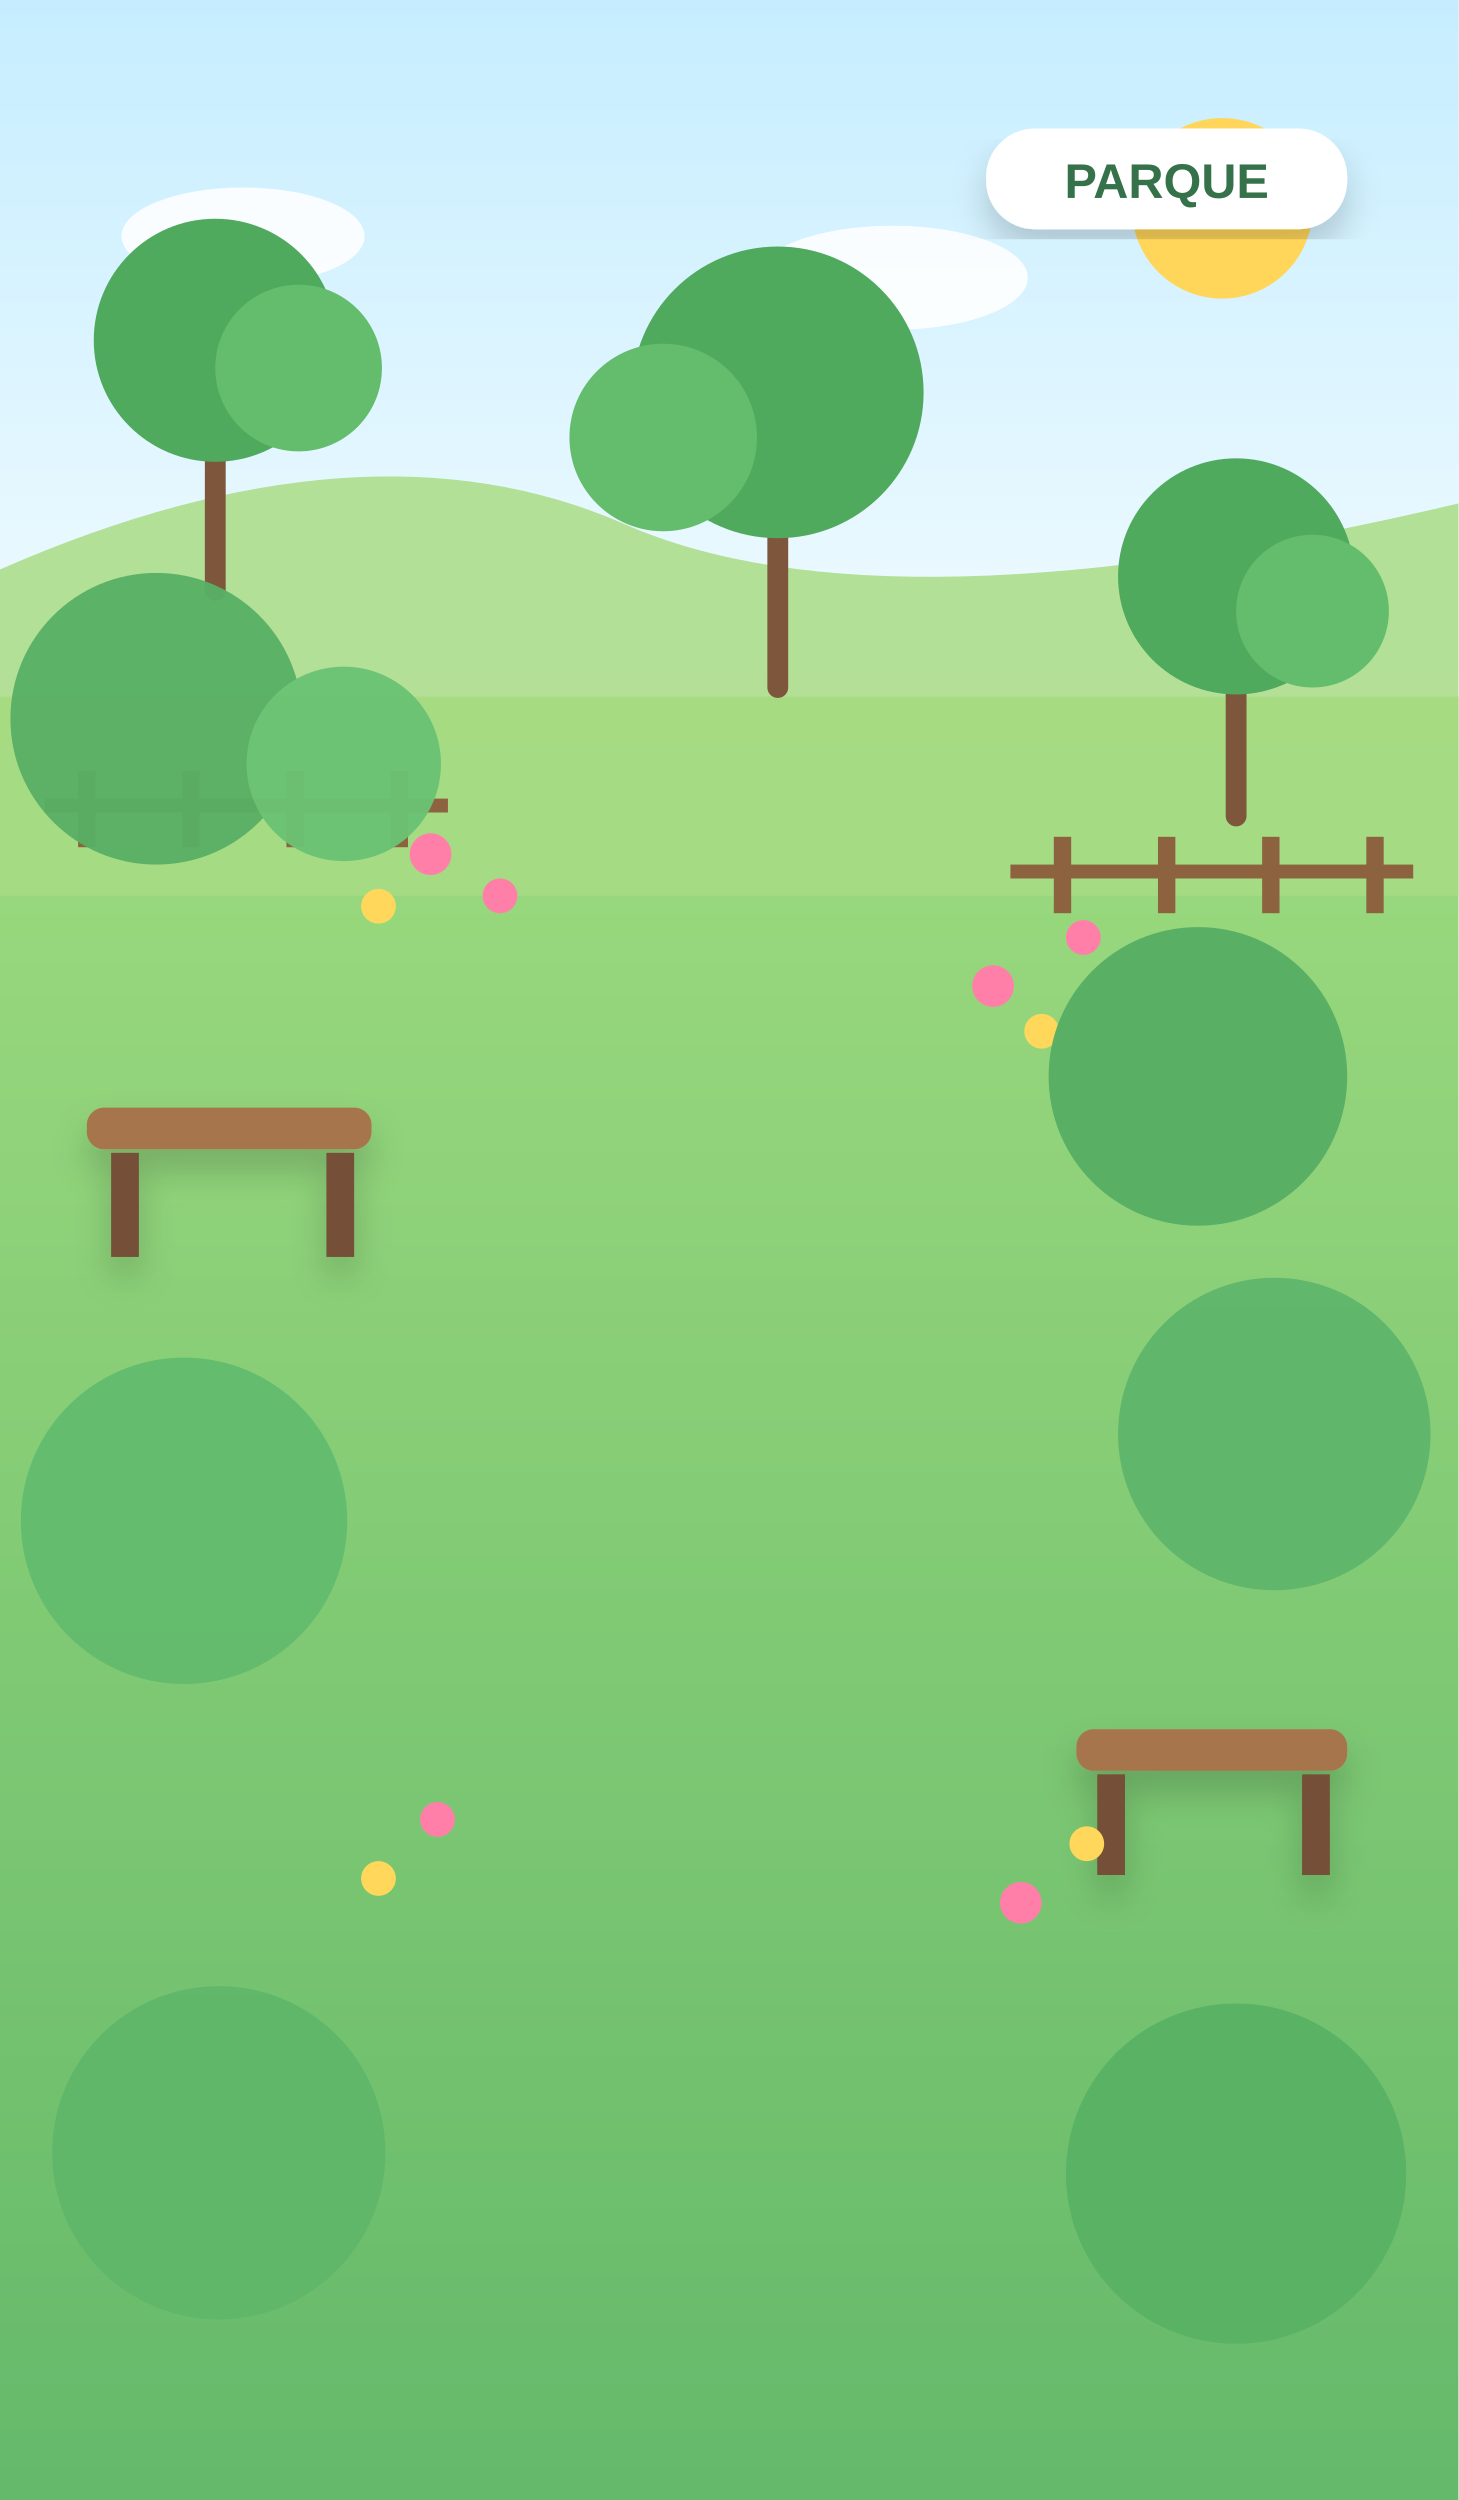
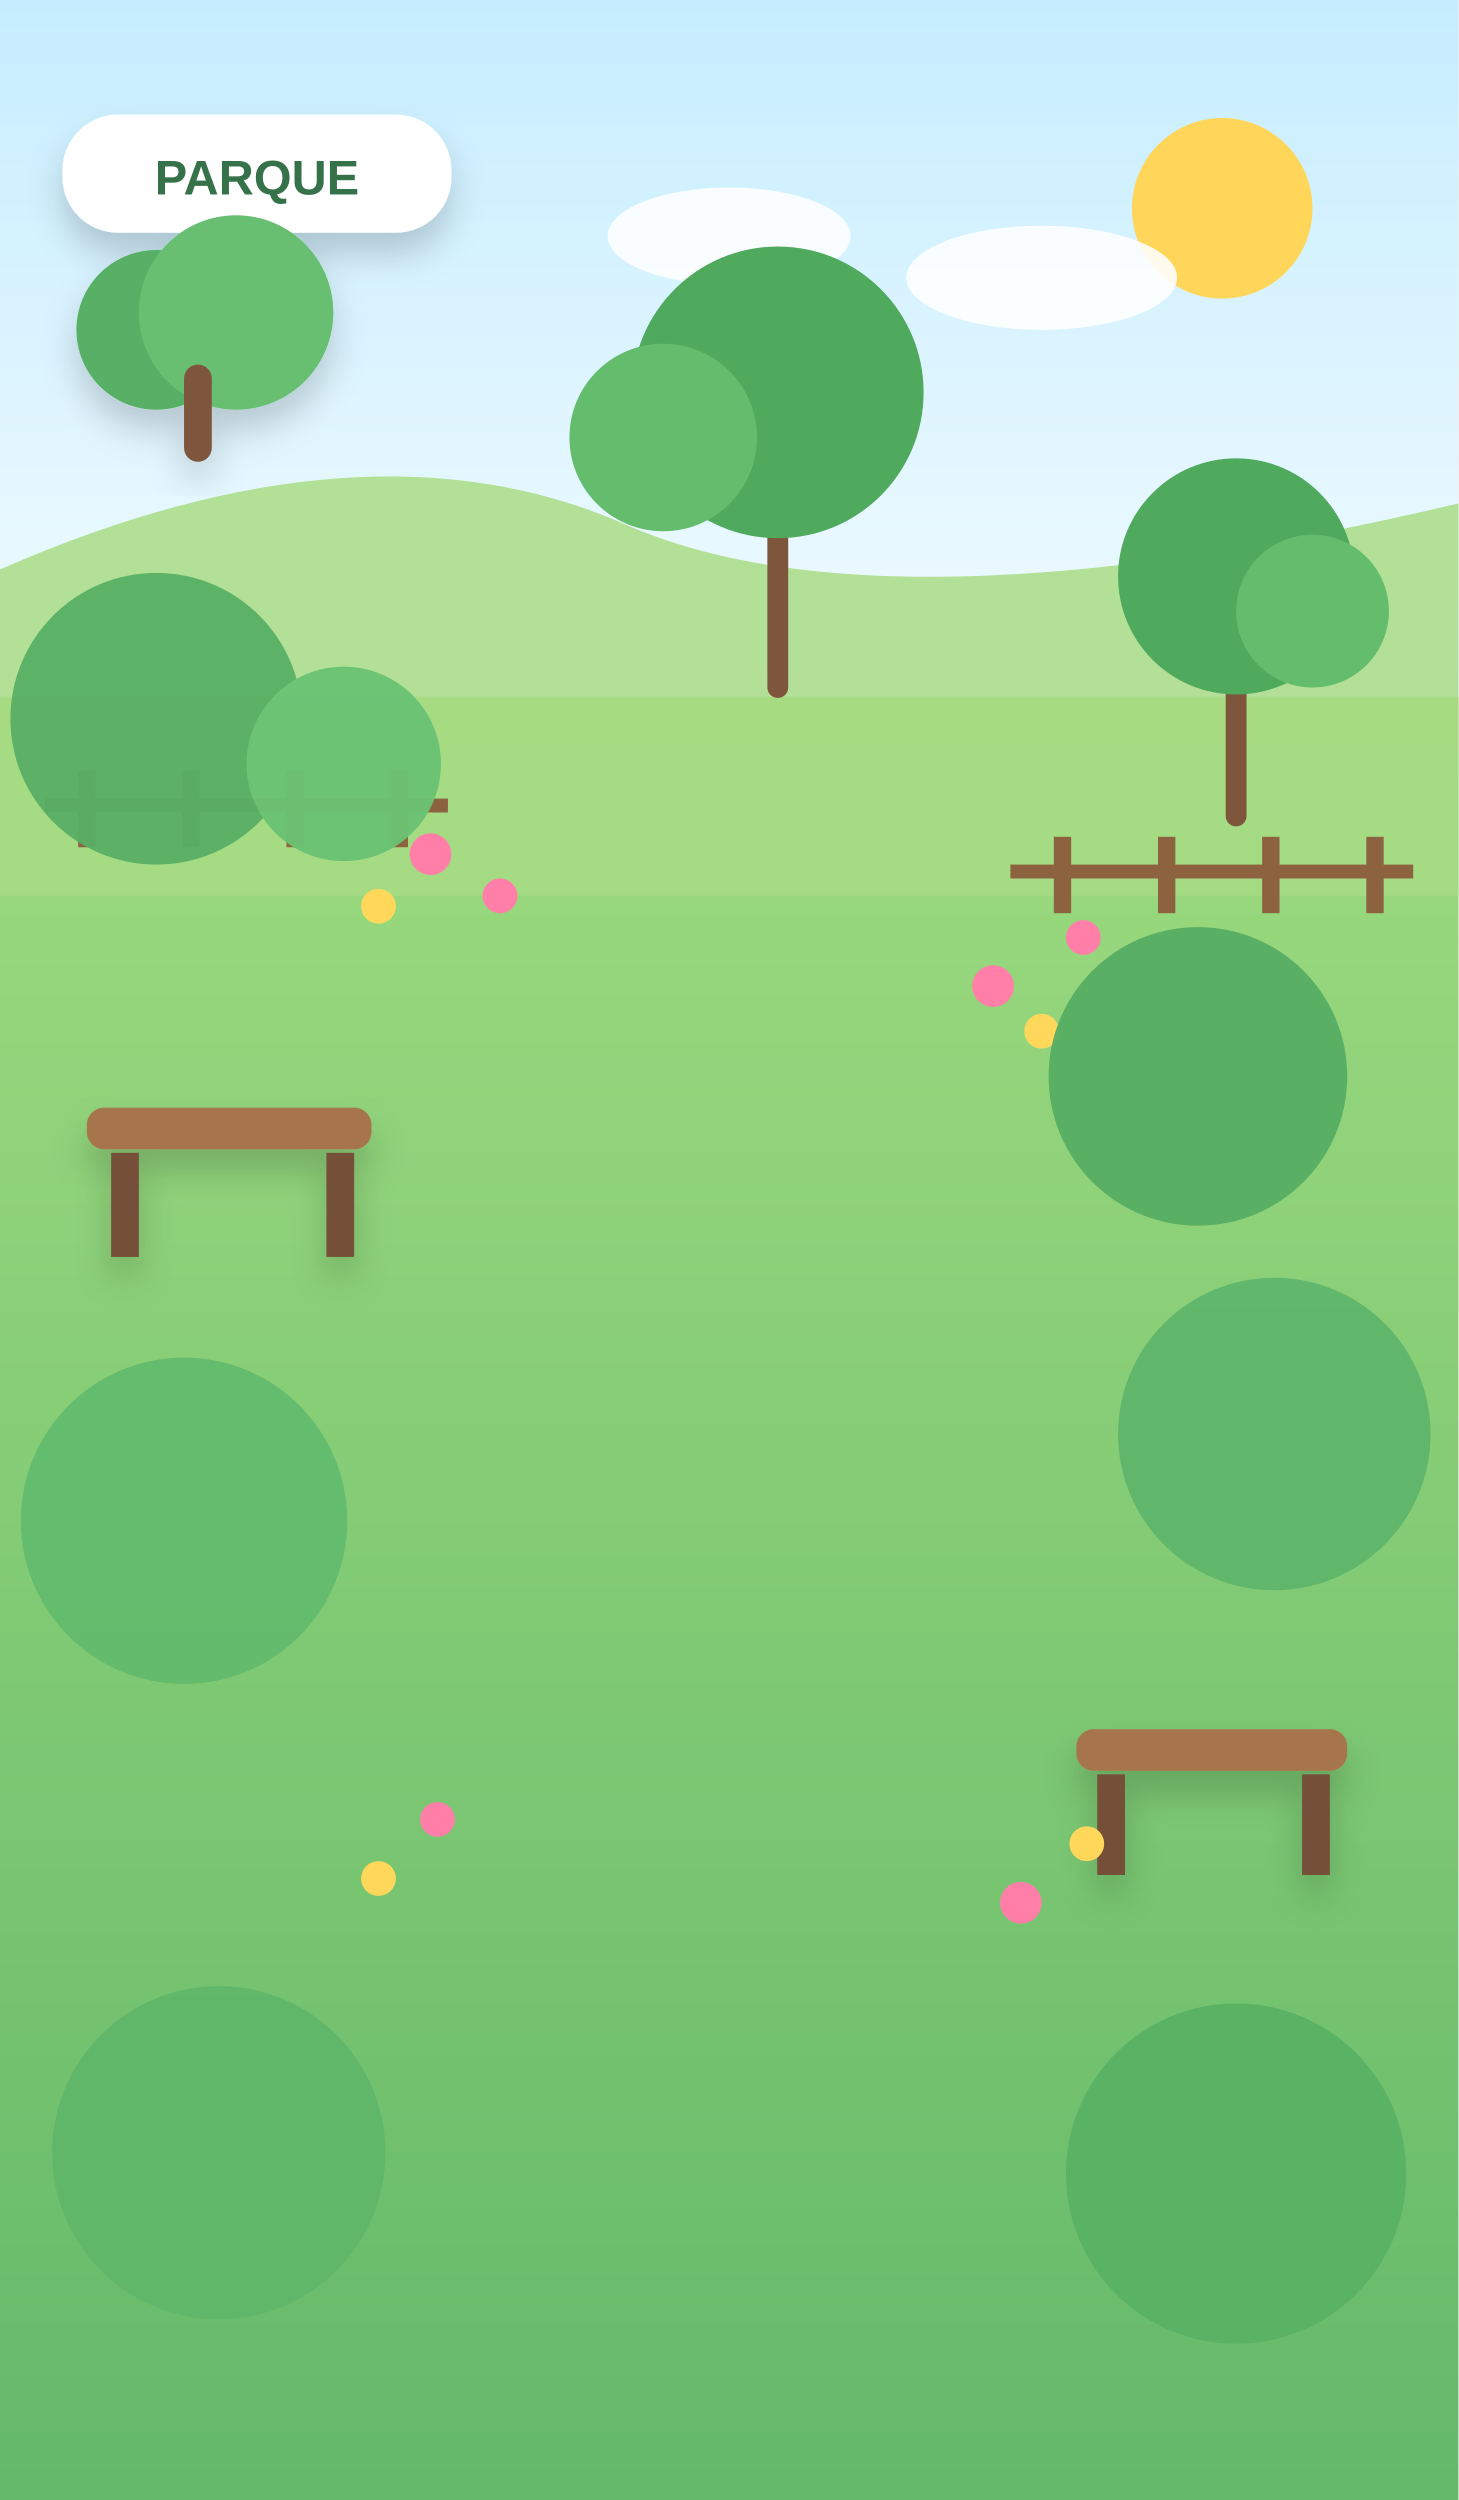
<svg xmlns="http://www.w3.org/2000/svg" viewBox="0 0 420 720">
  <defs>
    <linearGradient id="sky" x1="0" y1="0" x2="0" y2="1">
      <stop stop-color="#c5edff" />
      <stop offset=".28" stop-color="#f1fbff" />
      <stop offset=".281" stop-color="#9edb7f" />
      <stop offset="1" stop-color="#64b96a" />
    </linearGradient>
    <filter id="s">
      <feDropShadow dx="0" dy="6" stdDeviation="5" flood-opacity=".18" />
    </filter>
  </defs>
  <rect width="420" height="720" fill="url(#sky)" />
  <circle cx="352" cy="60" r="26" fill="#ffd65a" />
  <g fill="#fff" opacity=".88">
-     <ellipse cx="70" cy="68" rx="35" ry="14" />
-     <ellipse cx="257" cy="80" rx="39" ry="15" />
+     <ellipse cx="210" cy="68" rx="35" ry="14" />
+     <ellipse cx="300" cy="80" rx="39" ry="15" />
  </g>
  <path d="M0 164 Q105 118 180 151 T420 145 V258 H0Z" fill="#a7dc83" opacity=".84" />
-   <g filter="url(#s)" transform="translate(284 37)">
-     <rect x="0" y="0" width="104" height="29" rx="14" fill="#fff" />
-     <text x="52" y="20" text-anchor="middle" font-family="Arial" font-size="14" font-weight="700" fill="#35714a">PARQUE</text>
+   <g filter="url(#s)" transform="translate(18 33)">
+     <rect x="0" y="0" width="112" height="34" rx="16" fill="#fff" />
+     <text x="56" y="23" text-anchor="middle" font-family="Arial" font-size="14" font-weight="700" fill="#35714a">PARQUE</text>
+     <circle cx="27" cy="62" r="23" fill="#58b066" />
+     <circle cx="50" cy="57" r="28" fill="#68bf72" />
+     <rect x="35" y="72" width="8" height="28" rx="4" fill="#7d563c" />
  </g>
  <g stroke="#7d563c" stroke-width="6" stroke-linecap="round">
-     <path d="M62 113v57" />
    <path d="M224 133v65" />
    <path d="M356 182v53" />
  </g>
  <g fill="#4faa5e">
-     <circle cx="62" cy="98" r="35" />
    <circle cx="224" cy="113" r="42" />
    <circle cx="356" cy="166" r="34" />
  </g>
  <g fill="#64bd6c">
-     <circle cx="86" cy="106" r="24" />
    <circle cx="191" cy="126" r="27" />
    <circle cx="378" cy="176" r="22" />
  </g>
  <g filter="url(#s)">
    <rect x="25" y="319" width="82" height="12" rx="5" fill="#a7754b" />
    <rect x="32" y="332" width="8" height="30" fill="#755038" />
    <rect x="94" y="332" width="8" height="30" fill="#755038" />
    <rect x="310" y="498" width="78" height="12" rx="5" fill="#a7754b" />
    <rect x="316" y="511" width="8" height="29" fill="#755038" />
    <rect x="375" y="511" width="8" height="29" fill="#755038" />
  </g>
  <g fill="none" stroke="#8c623f" stroke-width="4">
    <path d="M13 232h116" />
    <path d="M291 251h116" />
  </g>
  <g stroke="#8c623f" stroke-width="5">
    <path d="M25 222v22m30-22v22m30-22v22m30-22v22" />
    <path d="M306 241v22m30-22v22m30-22v22m30-22v22" />
  </g>
  <g fill="#ff7fa9">
    <circle cx="124" cy="246" r="6" />
    <circle cx="144" cy="258" r="5" />
    <circle cx="286" cy="284" r="6" />
    <circle cx="312" cy="270" r="5" />
    <circle cx="126" cy="524" r="5" />
    <circle cx="294" cy="548" r="6" />
  </g>
  <g fill="#ffd85b">
    <circle cx="109" cy="261" r="5" />
    <circle cx="300" cy="297" r="5" />
    <circle cx="109" cy="541" r="5" />
    <circle cx="313" cy="531" r="5" />
  </g>
  <g opacity=".95">
    <circle cx="45" cy="207" r="42" fill="#58af65" />
    <circle cx="99" cy="220" r="28" fill="#6ac273" />
    <circle cx="345" cy="310" r="43" fill="#56ad63" />
    <circle cx="53" cy="438" r="47" fill="#63bb6d" />
    <circle cx="367" cy="413" r="45" fill="#5eb66a" />
    <circle cx="63" cy="620" r="48" fill="#60b76a" />
    <circle cx="356" cy="626" r="49" fill="#59b165" />
  </g>
</svg>
